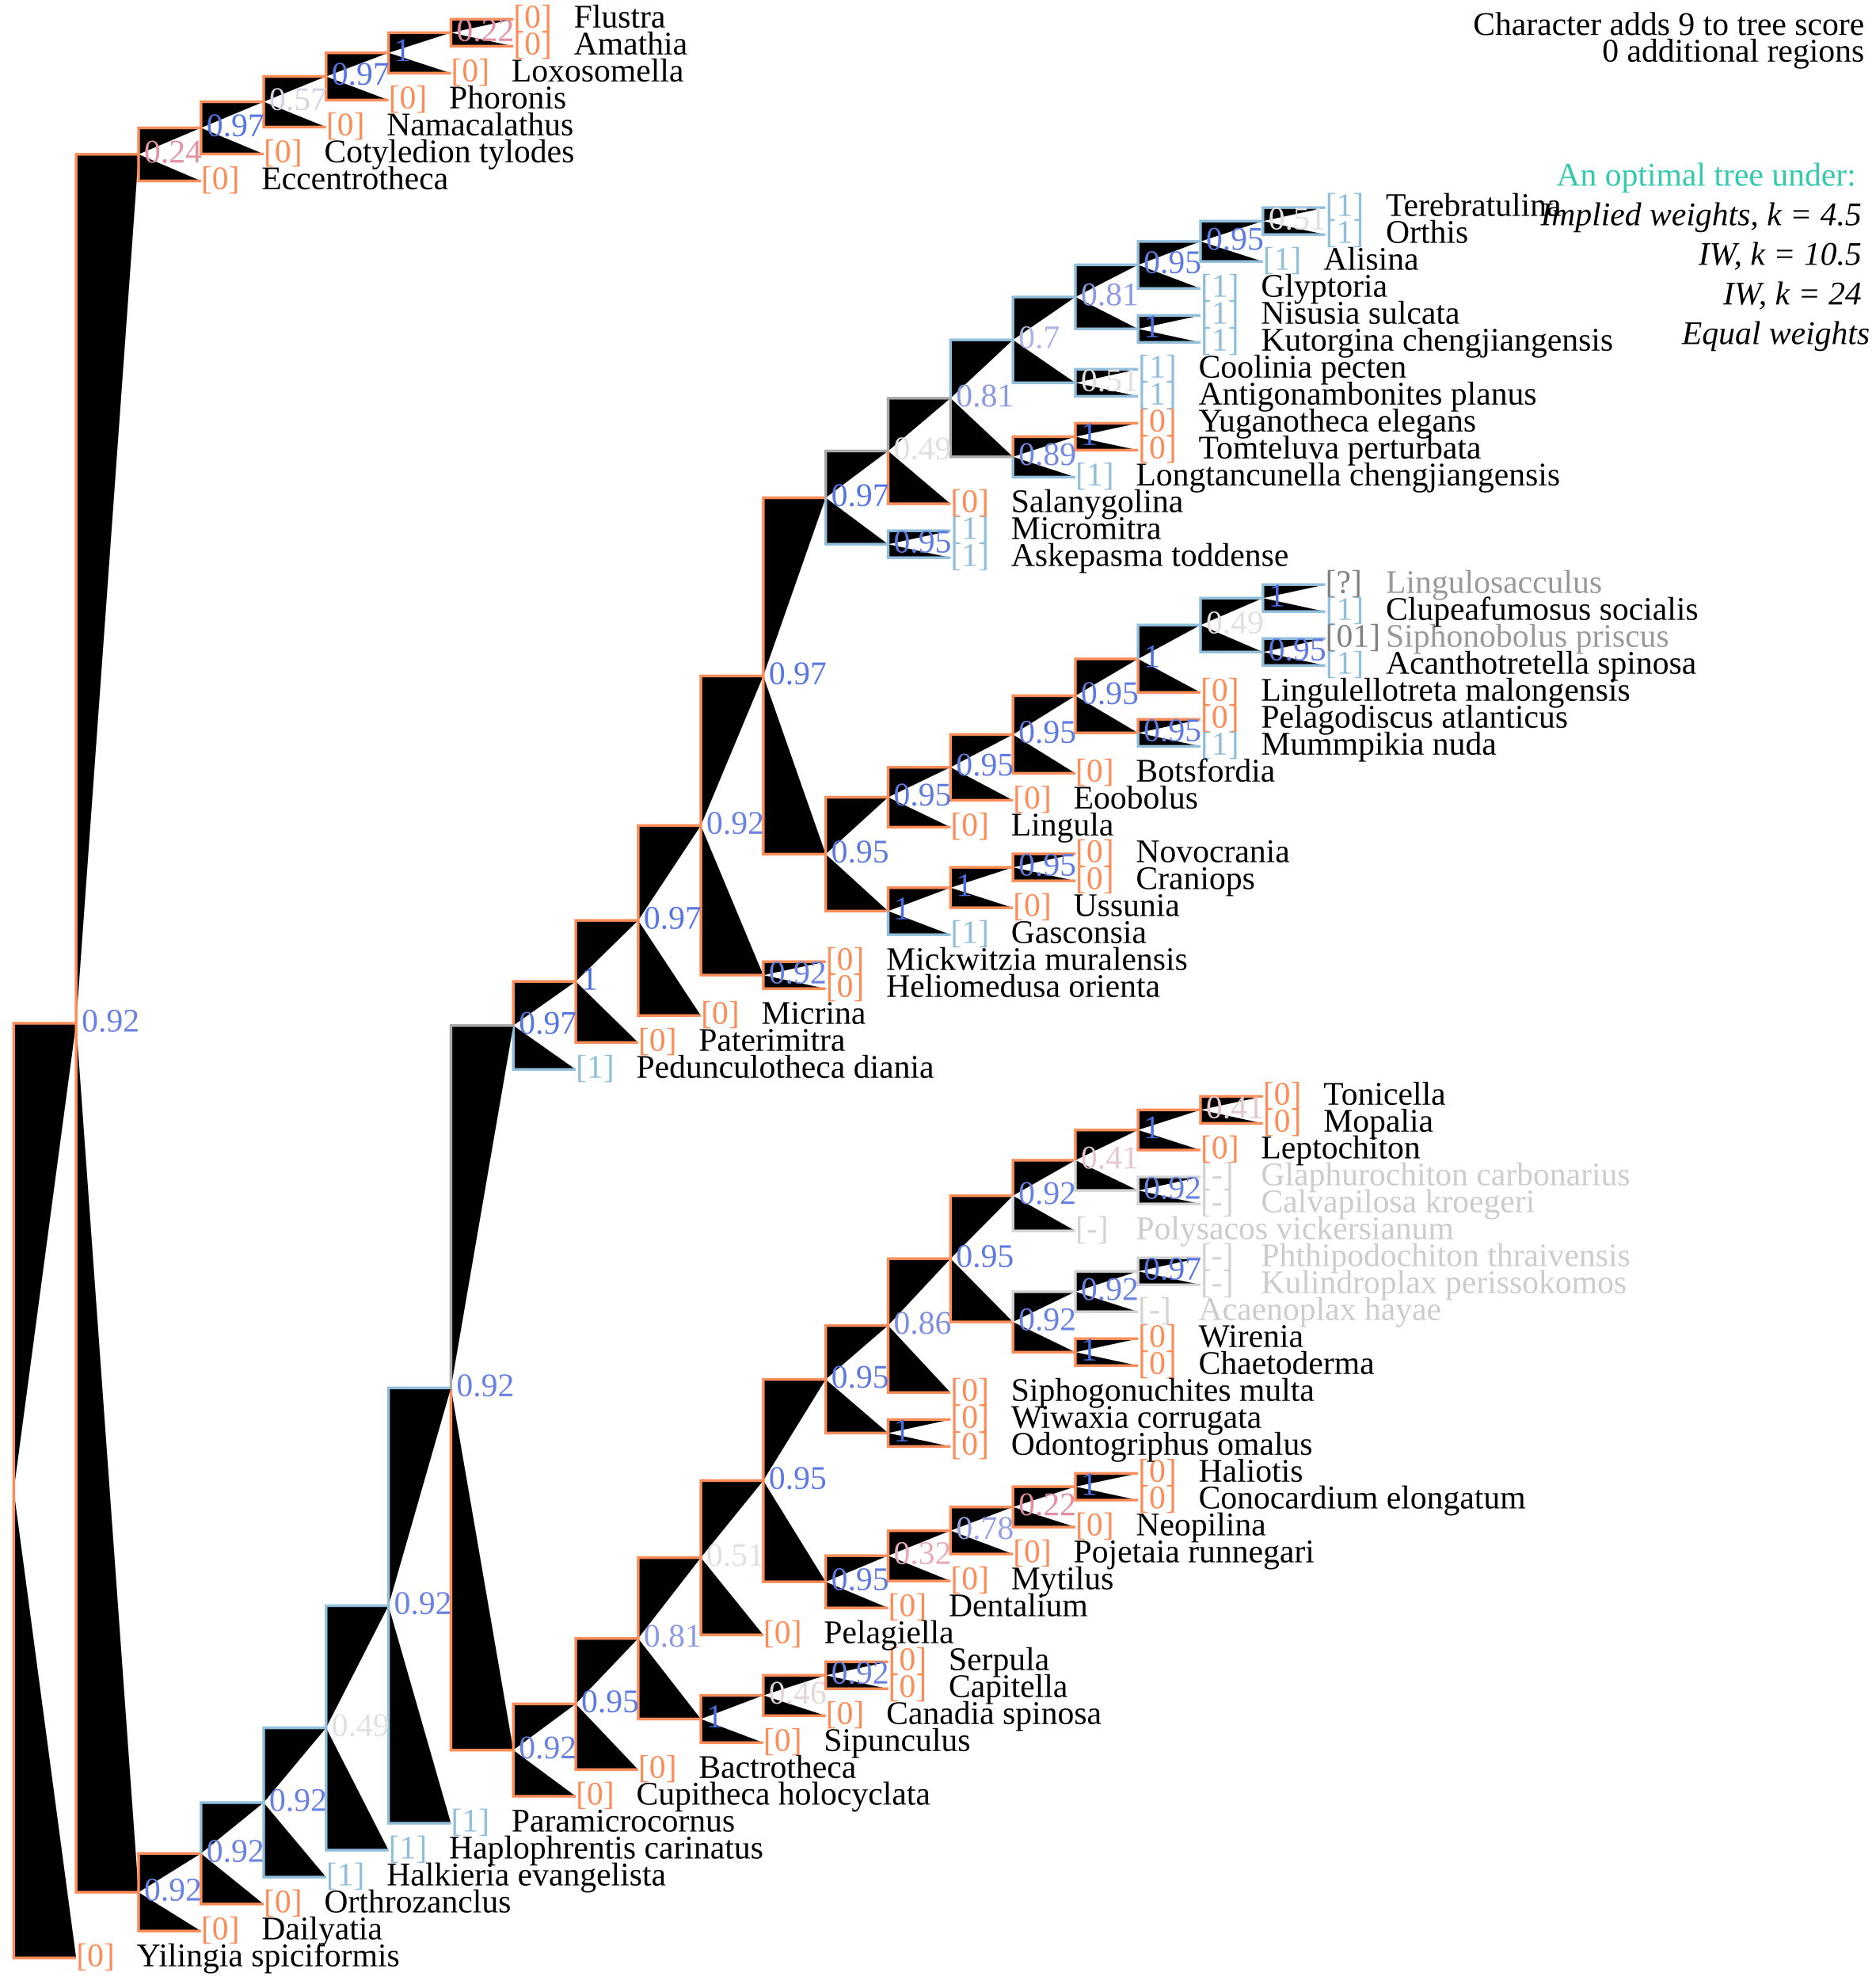
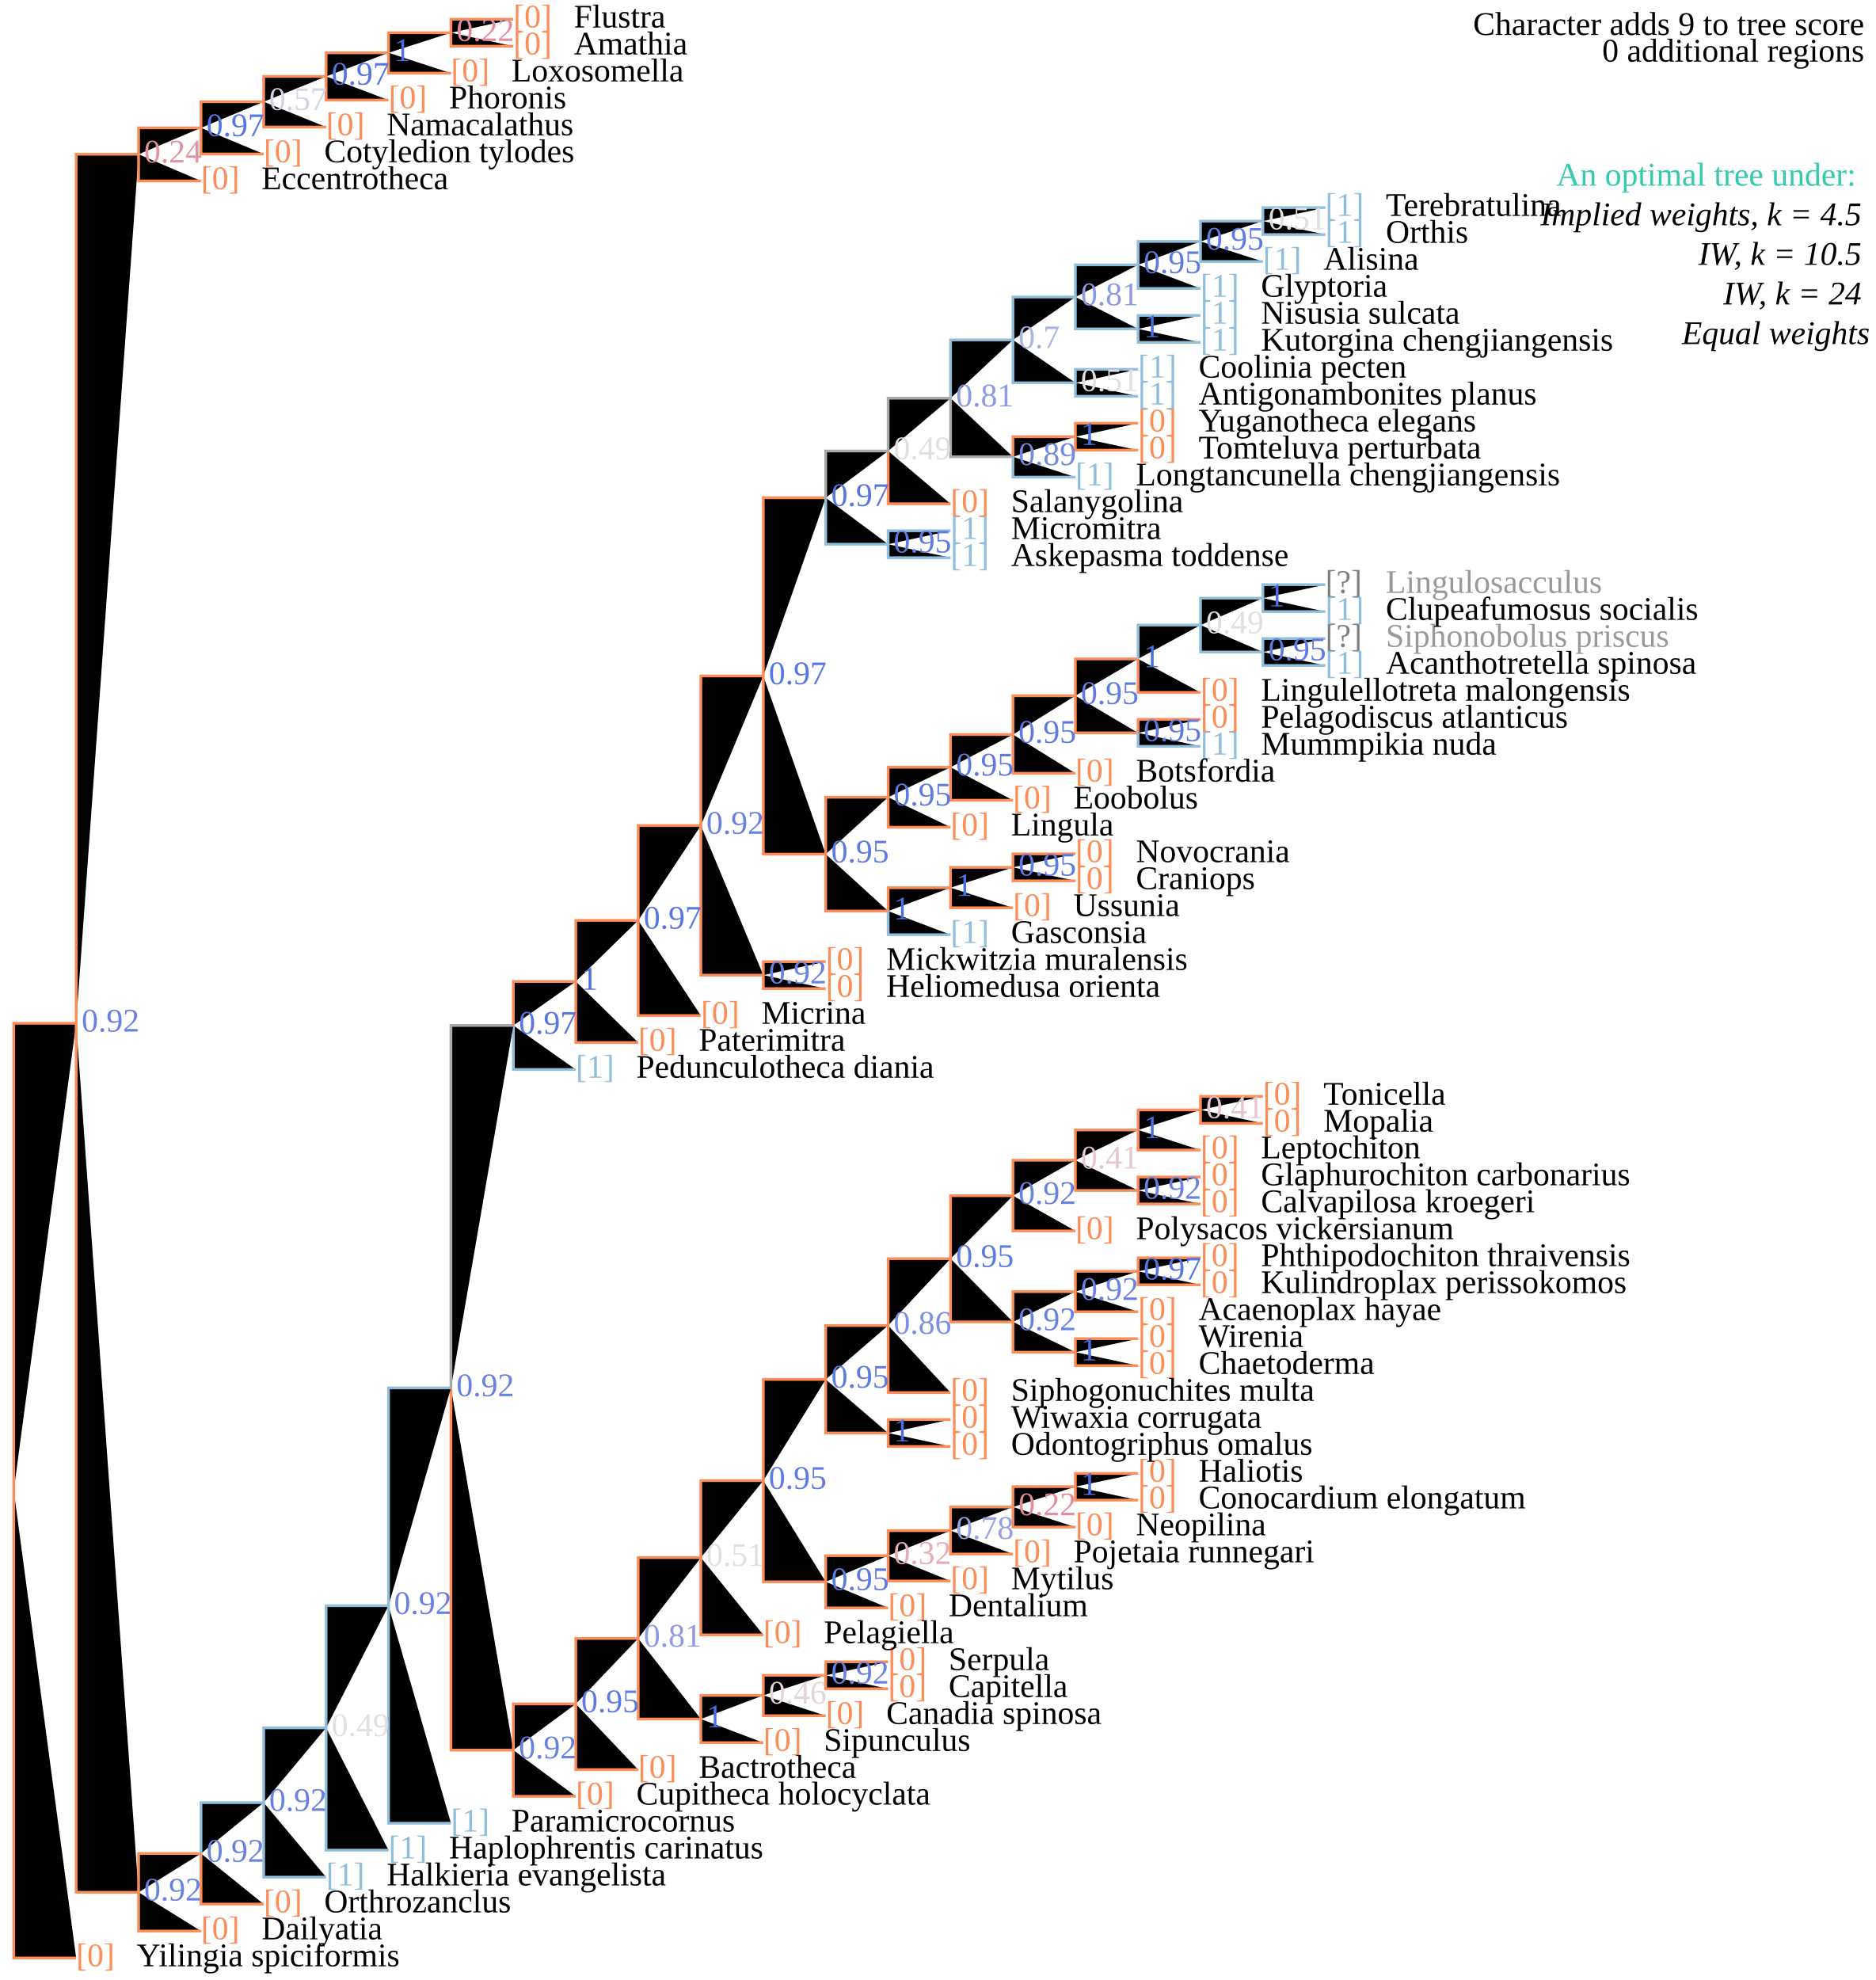
<svg xmlns="http://www.w3.org/2000/svg" version="1.1" viewBox="0 0 682 720" preserveAspectRatio="xMidYMid meet" class="tree" data-char="153">
  <text x="678" y="12.7" text-anchor="end" class="stepsLabel">Character adds <tspan class="score">9</tspan> to tree score</text>
  <text x="678" y="22.4" text-anchor="end" class="stepsLabel">
    <tspan class="score">0</tspan> additional regions</text>
  <text x="678" y="32.1" text-anchor="end" class="stepsLabel" />
  <text x="678" y="51.5" text-anchor="end" class="stepsLabel">
    <tspan dy="16" fill="#34caaf">An optimal tree under:</tspan>
    <tspan x="680" style="font-style:italic" class="notThisAn" dy="1.2em">Implied weights, k = 4.5</tspan>
    <tspan x="680" style="font-style:italic" class="notThisAn" dy="1.2em">IW, k = 10.5</tspan>
    <tspan x="680" style="font-style:italic" class="notThisAn" dy="1.2em">IW, k = 24</tspan>
    <tspan x="680" style="font-style:italic" class="thisAn" dy="1.2em">Equal weights</tspan>
  </text>
  <text x="323" y="607.3" fill="#fc8d59" class="flag">[0]</text>
  <text x="345" y="607.3" fill="#000" class="taxonLabel">Serpula</text>
  <text x="323" y="617.1" fill="#fc8d59" class="flag">[0]</text>
  <text x="345" y="617.1" fill="#000" class="taxonLabel">Capitella</text>
  <text x="300.3" y="626.9" fill="#fc8d59" class="flag">[0]</text>
  <text x="322.3" y="626.9" fill="#000" class="taxonLabel">Canadia spinosa</text>
  <text x="277.6" y="636.7" fill="#fc8d59" class="flag">[0]</text>
  <text x="299.6" y="636.7" fill="#000" class="taxonLabel">Sipunculus</text>
  <text x="413.9" y="538.8" fill="#fc8d59" class="flag">[0]</text>
  <text x="435.9" y="538.8" fill="#000" class="taxonLabel">Haliotis</text>
  <text x="413.9" y="548.5" fill="#fc8d59" class="flag">[0]</text>
  <text x="435.9" y="548.5" fill="#000" class="taxonLabel">Conocardium elongatum</text>
  <text x="391.1" y="558.3" fill="#fc8d59" class="flag">[0]</text>
  <text x="413.1" y="558.3" fill="#000" class="taxonLabel">Neopilina</text>
  <text x="368.4" y="568.1" fill="#fc8d59" class="flag">[0]</text>
  <text x="390.4" y="568.1" fill="#000" class="taxonLabel">Pojetaia runnegari</text>
  <text x="345.7" y="577.9" fill="#fc8d59" class="flag">[0]</text>
  <text x="367.7" y="577.9" fill="#000" class="taxonLabel">Mytilus</text>
  <text x="323" y="587.7" fill="#fc8d59" class="flag">[0]</text>
  <text x="345" y="587.7" fill="#000" class="taxonLabel">Dentalium</text>
  <text x="345.7" y="519.2" fill="#fc8d59" class="flag">[0]</text>
  <text x="367.7" y="519.2" fill="#000" class="taxonLabel">Wiwaxia corrugata</text>
  <text x="345.7" y="529" fill="#fc8d59" class="flag">[0]</text>
  <text x="367.7" y="529" fill="#000" class="taxonLabel">Odontogriphus omalus</text>
  <text x="413.9" y="489.8" fill="#fc8d59" class="flag">[0]</text>
  <text x="435.9" y="489.8" fill="#000" class="taxonLabel">Wirenia</text>
  <text x="413.9" y="499.6" fill="#fc8d59" class="flag">[0]</text>
  <text x="435.9" y="499.6" fill="#000" class="taxonLabel">Chaetoderma</text>
-   <text x="436.6" y="460.4" fill="lightgrey" class="flag">[-]</text>
-   <text x="458.6" y="460.4" fill="#ccc" class="taxonLabel">Phthipodochiton thraivensis</text>
-   <text x="436.6" y="470.2" fill="lightgrey" class="flag">[-]</text>
-   <text x="458.6" y="470.2" fill="#ccc" class="taxonLabel">Kulindroplax perissokomos</text>
-   <text x="413.9" y="480" fill="lightgrey" class="flag">[-]</text>
-   <text x="435.9" y="480" fill="#ccc" class="taxonLabel">Acaenoplax hayae</text>
-   <text x="436.6" y="431" fill="lightgrey" class="flag">[-]</text>
-   <text x="458.6" y="431" fill="#ccc" class="taxonLabel">Glaphurochiton carbonarius</text>
-   <text x="436.6" y="440.8" fill="lightgrey" class="flag">[-]</text>
-   <text x="458.6" y="440.8" fill="#ccc" class="taxonLabel">Calvapilosa kroegeri</text>
+   <text x="436.6" y="460.4" fill="#fc8d59" class="flag">[0]</text>
+   <text x="458.6" y="460.4" fill="#000" class="taxonLabel">Phthipodochiton thraivensis</text>
+   <text x="436.6" y="470.2" fill="#fc8d59" class="flag">[0]</text>
+   <text x="458.6" y="470.2" fill="#000" class="taxonLabel">Kulindroplax perissokomos</text>
+   <text x="413.9" y="480" fill="#fc8d59" class="flag">[0]</text>
+   <text x="435.9" y="480" fill="#000" class="taxonLabel">Acaenoplax hayae</text>
+   <text x="436.6" y="431" fill="#fc8d59" class="flag">[0]</text>
+   <text x="458.6" y="431" fill="#000" class="taxonLabel">Glaphurochiton carbonarius</text>
+   <text x="436.6" y="440.8" fill="#fc8d59" class="flag">[0]</text>
+   <text x="458.6" y="440.8" fill="#000" class="taxonLabel">Calvapilosa kroegeri</text>
  <text x="459.3" y="401.7" fill="#fc8d59" class="flag">[0]</text>
  <text x="481.3" y="401.7" fill="#000" class="taxonLabel">Tonicella</text>
  <text x="459.3" y="411.5" fill="#fc8d59" class="flag">[0]</text>
  <text x="481.3" y="411.5" fill="#000" class="taxonLabel">Mopalia</text>
  <text x="436.6" y="421.2" fill="#fc8d59" class="flag">[0]</text>
  <text x="458.6" y="421.2" fill="#000" class="taxonLabel">Leptochiton</text>
-   <text x="391.1" y="450.6" fill="lightgrey" class="flag">[-]</text>
-   <text x="413.1" y="450.6" fill="#ccc" class="taxonLabel">Polysacos vickersianum</text>
+   <text x="391.1" y="450.6" fill="#fc8d59" class="flag">[0]</text>
+   <text x="413.1" y="450.6" fill="#000" class="taxonLabel">Polysacos vickersianum</text>
  <text x="345.7" y="509.4" fill="#fc8d59" class="flag">[0]</text>
  <text x="367.7" y="509.4" fill="#000" class="taxonLabel">Siphogonuchites multa</text>
  <text x="277.6" y="597.5" fill="#fc8d59" class="flag">[0]</text>
  <text x="299.6" y="597.5" fill="#000" class="taxonLabel">Pelagiella</text>
  <text x="232.1" y="646.5" fill="#fc8d59" class="flag">[0]</text>
  <text x="254.1" y="646.5" fill="#000" class="taxonLabel">Bactrotheca</text>
  <text x="209.4" y="656.2" fill="#fc8d59" class="flag">[0]</text>
  <text x="231.4" y="656.2" fill="#000" class="taxonLabel">Cupitheca holocyclata</text>
  <text x="300.3" y="352.7" fill="#fc8d59" class="flag">[0]</text>
  <text x="322.3" y="352.7" fill="#000" class="taxonLabel">Mickwitzia muralensis</text>
  <text x="300.3" y="362.5" fill="#fc8d59" class="flag">[0]</text>
  <text x="322.3" y="362.5" fill="#000" class="taxonLabel">Heliomedusa orienta</text>
  <text x="391.1" y="313.5" fill="#fc8d59" class="flag">[0]</text>
  <text x="413.1" y="313.5" fill="#000" class="taxonLabel">Novocrania</text>
  <text x="391.1" y="323.3" fill="#fc8d59" class="flag">[0]</text>
  <text x="413.1" y="323.3" fill="#000" class="taxonLabel">Craniops</text>
  <text x="368.4" y="333.1" fill="#fc8d59" class="flag">[0]</text>
  <text x="390.4" y="333.1" fill="#000" class="taxonLabel">Ussunia</text>
  <text x="345.7" y="342.9" fill="#91bfdb" class="flag">[1]</text>
  <text x="367.7" y="342.9" fill="#000" class="taxonLabel">Gasconsia</text>
  <text x="436.6" y="264.6" fill="#fc8d59" class="flag">[0]</text>
  <text x="458.6" y="264.6" fill="#000" class="taxonLabel">Pelagodiscus atlanticus</text>
  <text x="436.6" y="274.4" fill="#91bfdb" class="flag">[1]</text>
  <text x="458.6" y="274.4" fill="#000" class="taxonLabel">Mummpikia nuda</text>
-   <text x="482" y="235.2" fill="grey" class="flag">[01]</text>
+   <text x="482" y="235.2" fill="grey" class="flag">[?]</text>
  <text x="504" y="235.2" fill="#999" class="taxonLabel">Siphonobolus priscus</text>
  <text x="482" y="245" fill="#91bfdb" class="flag">[1]</text>
  <text x="504" y="245" fill="#000" class="taxonLabel">Acanthotretella spinosa</text>
  <text x="482" y="215.6" fill="grey" class="flag">[?]</text>
  <text x="504" y="215.6" fill="#999" class="taxonLabel">Lingulosacculus</text>
  <text x="482" y="225.4" fill="#91bfdb" class="flag">[1]</text>
  <text x="504" y="225.4" fill="#000" class="taxonLabel">Clupeafumosus socialis</text>
  <text x="436.6" y="254.8" fill="#fc8d59" class="flag">[0]</text>
  <text x="458.6" y="254.8" fill="#000" class="taxonLabel">Lingulellotreta malongensis</text>
  <text x="391.1" y="284.2" fill="#fc8d59" class="flag">[0]</text>
  <text x="413.1" y="284.2" fill="#000" class="taxonLabel">Botsfordia</text>
  <text x="368.4" y="294" fill="#fc8d59" class="flag">[0]</text>
  <text x="390.4" y="294" fill="#000" class="taxonLabel">Eoobolus</text>
  <text x="345.7" y="303.8" fill="#fc8d59" class="flag">[0]</text>
  <text x="367.7" y="303.8" fill="#000" class="taxonLabel">Lingula</text>
  <text x="345.7" y="196" fill="#91bfdb" class="flag">[1]</text>
  <text x="367.7" y="196" fill="#000" class="taxonLabel">Micromitra</text>
  <text x="345.7" y="205.8" fill="#91bfdb" class="flag">[1]</text>
  <text x="367.7" y="205.8" fill="#000" class="taxonLabel">Askepasma toddense</text>
  <text x="413.9" y="156.9" fill="#fc8d59" class="flag">[0]</text>
  <text x="435.9" y="156.9" fill="#000" class="taxonLabel">Yuganotheca elegans</text>
  <text x="413.9" y="166.7" fill="#fc8d59" class="flag">[0]</text>
  <text x="435.9" y="166.7" fill="#000" class="taxonLabel">Tomteluva perturbata</text>
  <text x="391.1" y="176.5" fill="#91bfdb" class="flag">[1]</text>
  <text x="413.1" y="176.5" fill="#000" class="taxonLabel">Longtancunella chengjiangensis</text>
  <text x="413.9" y="137.3" fill="#91bfdb" class="flag">[1]</text>
  <text x="435.9" y="137.3" fill="#000" class="taxonLabel">Coolinia pecten</text>
  <text x="413.9" y="147.1" fill="#91bfdb" class="flag">[1]</text>
  <text x="435.9" y="147.1" fill="#000" class="taxonLabel">Antigonambonites planus</text>
  <text x="436.6" y="117.7" fill="#91bfdb" class="flag">[1]</text>
  <text x="458.6" y="117.7" fill="#000" class="taxonLabel">Nisusia sulcata</text>
  <text x="436.6" y="127.5" fill="#91bfdb" class="flag">[1]</text>
  <text x="458.6" y="127.5" fill="#000" class="taxonLabel">Kutorgina chengjiangensis</text>
  <text x="482" y="78.5" fill="#91bfdb" class="flag">[1]</text>
  <text x="504" y="78.5" fill="#000" class="taxonLabel">Terebratulina</text>
  <text x="482" y="88.3" fill="#91bfdb" class="flag">[1]</text>
  <text x="504" y="88.3" fill="#000" class="taxonLabel">Orthis</text>
  <text x="459.3" y="98.1" fill="#91bfdb" class="flag">[1]</text>
  <text x="481.3" y="98.1" fill="#000" class="taxonLabel">Alisina</text>
  <text x="436.6" y="107.9" fill="#91bfdb" class="flag">[1]</text>
  <text x="458.6" y="107.9" fill="#000" class="taxonLabel">Glyptoria</text>
  <text x="345.7" y="186.2" fill="#fc8d59" class="flag">[0]</text>
  <text x="367.7" y="186.2" fill="#000" class="taxonLabel">Salanygolina</text>
  <text x="254.9" y="372.3" fill="#fc8d59" class="flag">[0]</text>
  <text x="276.9" y="372.3" fill="#000" class="taxonLabel">Micrina</text>
  <text x="232.1" y="382.1" fill="#fc8d59" class="flag">[0]</text>
  <text x="254.1" y="382.1" fill="#000" class="taxonLabel">Paterimitra</text>
  <text x="209.4" y="391.9" fill="#91bfdb" class="flag">[1]</text>
  <text x="231.4" y="391.9" fill="#000" class="taxonLabel">Pedunculotheca diania</text>
  <text x="164" y="666" fill="#91bfdb" class="flag">[1]</text>
  <text x="186" y="666" fill="#000" class="taxonLabel">Paramicrocornus</text>
  <text x="141.3" y="675.8" fill="#91bfdb" class="flag">[1]</text>
  <text x="163.3" y="675.8" fill="#000" class="taxonLabel">Haplophrentis carinatus</text>
  <text x="118.6" y="685.6" fill="#91bfdb" class="flag">[1]</text>
  <text x="140.6" y="685.6" fill="#000" class="taxonLabel">Halkieria evangelista</text>
  <text x="95.9" y="695.4" fill="#fc8d59" class="flag">[0]</text>
  <text x="117.9" y="695.4" fill="#000" class="taxonLabel">Orthrozanclus</text>
  <text x="73.1" y="705.2" fill="#fc8d59" class="flag">[0]</text>
  <text x="95.1" y="705.2" fill="#000" class="taxonLabel">Dailyatia</text>
  <text x="186.7" y="10" fill="#fc8d59" class="flag">[0]</text>
  <text x="208.7" y="10" fill="#000" class="taxonLabel">Flustra</text>
  <text x="186.7" y="19.8" fill="#fc8d59" class="flag">[0]</text>
  <text x="208.7" y="19.8" fill="#000" class="taxonLabel">Amathia</text>
  <text x="164" y="29.6" fill="#fc8d59" class="flag">[0]</text>
  <text x="186" y="29.6" fill="#000" class="taxonLabel">Loxosomella</text>
  <text x="141.3" y="39.4" fill="#fc8d59" class="flag">[0]</text>
  <text x="163.3" y="39.4" fill="#000" class="taxonLabel">Phoronis</text>
  <text x="118.6" y="49.2" fill="#fc8d59" class="flag">[0]</text>
  <text x="140.6" y="49.2" fill="#000" class="taxonLabel">Namacalathus</text>
  <text x="95.9" y="59" fill="#fc8d59" class="flag">[0]</text>
  <text x="117.9" y="59" fill="#000" class="taxonLabel">Cotyledion tylodes</text>
  <text x="73.1" y="68.8" fill="#fc8d59" class="flag">[0]</text>
  <text x="95.1" y="68.8" fill="#000" class="taxonLabel">Eccentrotheca</text>
  <text x="27.7" y="715" fill="#fc8d59" class="flag">[0]</text>
  <text x="49.7" y="715" fill="#000" class="taxonLabel">Yilingia spiciformis</text>
-   <path d="M5,542V372.1H27.7M27.7,372.1V56.1H50.4M50.4,56.1V46.5H73.1M73.1,46.5V37H95.9M95.9,37V27.8H118.6M118.6,27.8V19.2H141.3M141.3,19.2V11.9H164M164,11.9V7H186.7M164,11.9V16.8H186.7M141.3,19.2V26.6H164M118.6,27.8V36.4H141.3M95.9,37V46.2H118.6M73.1,46.5V56H95.9M50.4,56.1V65.8H73.1M27.7,372.1V688.1H50.4M50.4,688.1V674H73.1M186.7,372.9V356.9H209.4M209.4,356.9V334.7H232.1M232.1,334.7V300.2H254.9M254.9,300.2V245.8H277.6M277.6,245.8V181H300.3M368.4,166.1V158.8H391.1M391.1,158.8V153.9H413.9M391.1,158.8V163.7H413.9M323,164V183.2H345.7M277.6,245.8V310.6H300.3M300.3,310.6V289.9H323M323,289.9V279H345.7M345.7,279V267.1H368.4M368.4,267.1V253H391.1M391.1,253V239.6H413.9M413.9,239.6V251.8H436.6M391.1,253V266.5H413.9M413.9,266.5V261.6H436.6M368.4,267.1V281.2H391.1M345.7,279V291H368.4M323,289.9V300.8H345.7M300.3,310.6V331.3H323M323,331.3V322.8H345.7M345.7,322.8V315.4H368.4M368.4,315.4V310.5H391.1M368.4,315.4V320.3H391.1M345.7,322.8V330.1H368.4M254.9,300.2V354.6H277.6M277.6,354.6V349.7H300.3M277.6,354.6V359.5H300.3M232.1,334.7V369.3H254.9M209.4,356.9V379.1H232.1M164,504.7V636.4H186.7M186.7,636.4V619.6H209.4M209.4,619.6V595.8H232.1M232.1,595.8V566.4H254.9M254.9,566.4V538.4H277.6M277.6,538.4V501.6H300.3M300.3,501.6V482H323M323,482V457.7H345.7M345.7,457.7V434.8H368.4M368.4,434.8V421.9H391.1M391.1,421.9V410.9H413.9M413.9,410.9V403.6H436.6M436.6,403.6V398.7H459.3M436.6,403.6V408.5H459.3M413.9,410.9V418.2H436.6M345.7,457.7V480.7H368.4M368.4,480.7V491.7H391.1M391.1,491.7V486.8H413.9M391.1,491.7V496.6H413.9M323,482V506.4H345.7M300.3,501.6V521.1H323M323,521.1V516.2H345.7M323,521.1V526H345.7M277.6,538.4V575.2H300.3M300.3,575.2V565.7H323M323,565.7V556.6H345.7M345.7,556.6V548H368.4M368.4,548V540.6H391.1M391.1,540.6V535.8H413.9M391.1,540.6V545.5H413.9M368.4,548V555.3H391.1M345.7,556.6V565.1H368.4M323,565.7V574.9H345.7M300.3,575.2V584.7H323M254.9,566.4V594.5H277.6M232.1,595.8V625.1H254.9M254.9,625.1V616.5H277.6M277.6,616.5V609.2H300.3M300.3,609.2V604.3H323M300.3,609.2V614.1H323M277.6,616.5V623.9H300.3M254.9,625.1V633.7H277.6M209.4,619.6V643.5H232.1M186.7,636.4V653.2H209.4M73.1,674V692.4H95.9M50.4,688.1V702.2H73.1M5,542V712H27.7" stroke="#fc8d59" />
+   <path d="M5,542V372.1H27.7M27.7,372.1V56.1H50.4M50.4,56.1V46.5H73.1M73.1,46.5V37H95.9M95.9,37V27.8H118.6M118.6,27.8V19.2H141.3M141.3,19.2V11.9H164M164,11.9V7H186.7M164,11.9V16.8H186.7M141.3,19.2V26.6H164M118.6,27.8V36.4H141.3M95.9,37V46.2H118.6M73.1,46.5V56H95.9M50.4,56.1V65.8H73.1M27.7,372.1V688.1H50.4M50.4,688.1V674H73.1M186.7,372.9V356.9H209.4M209.4,356.9V334.7H232.1M232.1,334.7V300.2H254.9M254.9,300.2V245.8H277.6M277.6,245.8V181H300.3M368.4,166.1V158.8H391.1M391.1,158.8V153.9H413.9M391.1,158.8V163.7H413.9M323,164V183.2H345.7M277.6,245.8V310.6H300.3M300.3,310.6V289.9H323M323,289.9V279H345.7M345.7,279V267.1H368.4M368.4,267.1V253H391.1M391.1,253V239.6H413.9M413.9,239.6V251.8H436.6M391.1,253V266.5H413.9M413.9,266.5V261.6H436.6M368.4,267.1V281.2H391.1M345.7,279V291H368.4M323,289.9V300.8H345.7M300.3,310.6V331.3H323M323,331.3V322.8H345.7M345.7,322.8V315.4H368.4M368.4,315.4V310.5H391.1M368.4,315.4V320.3H391.1M345.7,322.8V330.1H368.4M254.9,300.2V354.6H277.6M277.6,354.6V349.7H300.3M277.6,354.6V359.5H300.3M232.1,334.7V369.3H254.9M209.4,356.9V379.1H232.1M164,504.7V636.4H186.7M186.7,636.4V619.6H209.4M209.4,619.6V595.8H232.1M232.1,595.8V566.4H254.9M254.9,566.4V538.4H277.6M277.6,538.4V501.6H300.3M300.3,501.6V482H323M323,482V457.7H345.7M345.7,457.7V434.8H368.4M368.4,434.8V421.9H391.1M391.1,421.9V410.9H413.9M413.9,410.9V403.6H436.6M436.6,403.6V398.7H459.3M436.6,403.6V408.5H459.3M413.9,410.9V418.2H436.6M391.1,421.9V432.9H413.9M413.9,432.9V428H436.6M413.9,432.9V437.8H436.6M368.4,434.8V447.6H391.1M345.7,457.7V480.7H368.4M368.4,480.7V469.7H391.1M391.1,469.7V462.3H413.9M413.9,462.3V457.4H436.6M413.9,462.3V467.2H436.6M391.1,469.7V477H413.9M368.4,480.7V491.7H391.1M391.1,491.7V486.8H413.9M391.1,491.7V496.6H413.9M323,482V506.4H345.7M300.3,501.6V521.1H323M323,521.1V516.2H345.7M323,521.1V526H345.7M277.6,538.4V575.2H300.3M300.3,575.2V565.7H323M323,565.7V556.6H345.7M345.7,556.6V548H368.4M368.4,548V540.6H391.1M391.1,540.6V535.8H413.9M391.1,540.6V545.5H413.9M368.4,548V555.3H391.1M345.7,556.6V565.1H368.4M323,565.7V574.9H345.7M300.3,575.2V584.7H323M254.9,566.4V594.5H277.6M232.1,595.8V625.1H254.9M254.9,625.1V616.5H277.6M277.6,616.5V609.2H300.3M300.3,609.2V604.3H323M300.3,609.2V614.1H323M277.6,616.5V623.9H300.3M254.9,625.1V633.7H277.6M209.4,619.6V643.5H232.1M186.7,636.4V653.2H209.4M73.1,674V692.4H95.9M50.4,688.1V702.2H73.1M5,542V712H27.7" stroke="#fc8d59" />
  <path d="M73.1,674V655.5H95.9M95.9,655.5V628.3H118.6M118.6,628.3V583.9H141.3M141.3,583.9V504.7H164M345.7,144.8V123.6H368.4M368.4,123.6V108H391.1M391.1,108V96.3H413.9M413.9,96.3V87.8H436.6M436.6,87.8V80.4H459.3M459.3,80.4V75.5H482M459.3,80.4V85.3H482M436.6,87.8V95.1H459.3M413.9,96.3V104.9H436.6M391.1,108V119.6H413.9M413.9,119.6V114.7H436.6M413.9,119.6V124.5H436.6M368.4,123.6V139.2H391.1M391.1,139.2V134.3H413.9M391.1,139.2V144.1H413.9M368.4,166.1V173.5H391.1M300.3,181V197.9H323M323,197.9V193H345.7M323,197.9V202.8H345.7M413.9,239.6V227.3H436.6M436.6,227.3V217.5H459.3M459.3,217.5V212.6H482M459.3,217.5V222.4H482M436.6,227.3V237.1H459.3M459.3,237.1V232.2H482M459.3,237.1V242H482M413.9,266.5V271.4H436.6M323,331.3V339.9H345.7M186.7,372.9V388.9H209.4M141.3,583.9V663H164M118.6,628.3V672.8H141.3M95.9,655.5V682.6H118.6" stroke="#91bfdb" />
  <path d="M164,504.7V372.9H186.7M300.3,181V164H323M323,164V144.8H345.7M345.7,144.8V166.1H368.4" stroke="darkgrey" />
-   <path d="M391.1,421.9V432.9H413.9M413.9,432.9V428H436.6M413.9,432.9V437.8H436.6M368.4,434.8V447.6H391.1M368.4,480.7V469.7H391.1M391.1,469.7V462.3H413.9M413.9,462.3V457.4H436.6M413.9,462.3V467.2H436.6M391.1,469.7V477H413.9" stroke="lightgrey" class="inapplicable" />
  <text x="29.7" y="375.1" class="node" fill="#6982E1">0.92</text>
  <text x="52.4" y="59.1" class="node" fill="#E392A2">0.24</text>
  <text x="75.1" y="49.5" class="node" fill="#5776E2">0.97</text>
  <text x="97.9" y="40" class="node" fill="#D2D4E3">0.57</text>
  <text x="120.6" y="30.8" class="node" fill="#5776E2">0.97</text>
  <text x="143.3" y="22.2" class="node" fill="#4A6FE3">1</text>
  <text x="166" y="14.9" class="node" fill="#E38C9E">0.22</text>
  <text x="52.4" y="691.1" class="node" fill="#6982E1">0.92</text>
  <text x="75.1" y="677" class="node" fill="#6982E1">0.92</text>
  <text x="97.9" y="658.5" class="node" fill="#6982E1">0.92</text>
  <text x="120.6" y="631.3" class="node" fill="#E3DFE0">0.49</text>
  <text x="143.3" y="586.9" class="node" fill="#6982E1">0.92</text>
  <text x="166" y="507.7" class="node" fill="#6982E1">0.92</text>
  <text x="188.7" y="375.9" class="node" fill="#5776E2">0.97</text>
  <text x="211.4" y="359.9" class="node" fill="#4A6FE3">1</text>
  <text x="234.1" y="337.7" class="node" fill="#5776E2">0.97</text>
  <text x="256.9" y="303.2" class="node" fill="#6982E1">0.92</text>
  <text x="279.6" y="248.8" class="node" fill="#5776E2">0.97</text>
  <text x="302.3" y="184" class="node" fill="#5776E2">0.97</text>
  <text x="325" y="167" class="node" fill="#E3DFE0">0.49</text>
  <text x="347.7" y="147.8" class="node" fill="#8C9BE1">0.81</text>
  <text x="370.4" y="126.6" class="node" fill="#ABB4E2">0.7</text>
  <text x="393.1" y="111" class="node" fill="#8C9BE1">0.81</text>
  <text x="415.9" y="99.3" class="node" fill="#5F7BE1">0.95</text>
  <text x="438.6" y="90.8" class="node" fill="#5F7BE1">0.95</text>
  <text x="461.3" y="83.4" class="node" fill="#E0E0E2">0.51</text>
  <text x="415.9" y="122.6" class="node" fill="#4A6FE3">1</text>
  <text x="393.1" y="142.2" class="node" fill="#E0E0E2">0.51</text>
  <text x="370.4" y="169.1" class="node" fill="#7388E1">0.89</text>
  <text x="393.1" y="161.8" class="node" fill="#4A6FE3">1</text>
  <text x="325" y="200.9" class="node" fill="#5F7BE1">0.95</text>
  <text x="302.3" y="313.6" class="node" fill="#5F7BE1">0.95</text>
  <text x="325" y="292.9" class="node" fill="#5F7BE1">0.95</text>
  <text x="347.7" y="282" class="node" fill="#5F7BE1">0.95</text>
  <text x="370.4" y="270.1" class="node" fill="#5F7BE1">0.95</text>
  <text x="393.1" y="256" class="node" fill="#5F7BE1">0.95</text>
  <text x="415.9" y="242.6" class="node" fill="#4A6FE3">1</text>
  <text x="438.6" y="230.3" class="node" fill="#E3DFE0">0.49</text>
  <text x="461.3" y="220.5" class="node" fill="#4A6FE3">1</text>
  <text x="461.3" y="240.1" class="node" fill="#5F7BE1">0.95</text>
  <text x="415.9" y="269.5" class="node" fill="#5F7BE1">0.95</text>
  <text x="325" y="334.3" class="node" fill="#4A6FE3">1</text>
  <text x="347.7" y="325.8" class="node" fill="#4A6FE3">1</text>
  <text x="370.4" y="318.4" class="node" fill="#5F7BE1">0.95</text>
  <text x="279.6" y="357.6" class="node" fill="#6982E1">0.92</text>
  <text x="188.7" y="639.4" class="node" fill="#6982E1">0.92</text>
  <text x="211.4" y="622.6" class="node" fill="#5F7BE1">0.95</text>
  <text x="234.1" y="598.8" class="node" fill="#8C9BE1">0.81</text>
  <text x="256.9" y="569.4" class="node" fill="#E0E0E2">0.51</text>
  <text x="279.6" y="541.4" class="node" fill="#5F7BE1">0.95</text>
  <text x="302.3" y="504.6" class="node" fill="#5F7BE1">0.95</text>
  <text x="325" y="485" class="node" fill="#7D8FE1">0.86</text>
  <text x="347.7" y="460.7" class="node" fill="#5F7BE1">0.95</text>
  <text x="370.4" y="437.8" class="node" fill="#6982E1">0.92</text>
  <text x="393.1" y="424.9" class="node" fill="#E5C7CC">0.41</text>
  <text x="415.9" y="413.9" class="node" fill="#4A6FE3">1</text>
  <text x="438.6" y="406.6" class="node" fill="#E5C7CC">0.41</text>
  <text x="415.9" y="435.9" class="node" fill="#6982E1">0.92</text>
  <text x="370.4" y="483.7" class="node" fill="#6982E1">0.92</text>
  <text x="393.1" y="472.7" class="node" fill="#6982E1">0.92</text>
  <text x="415.9" y="465.3" class="node" fill="#5776E2">0.97</text>
  <text x="393.1" y="494.7" class="node" fill="#4A6FE3">1</text>
  <text x="325" y="524.1" class="node" fill="#4A6FE3">1</text>
  <text x="302.3" y="578.2" class="node" fill="#5F7BE1">0.95</text>
  <text x="325" y="568.7" class="node" fill="#E6ABB6">0.32</text>
  <text x="347.7" y="559.6" class="node" fill="#95A1E2">0.78</text>
  <text x="370.4" y="551" class="node" fill="#E38C9E">0.22</text>
  <text x="393.1" y="543.6" class="node" fill="#4A6FE3">1</text>
  <text x="256.9" y="628.1" class="node" fill="#4A6FE3">1</text>
  <text x="279.6" y="619.5" class="node" fill="#E4D6D8">0.46</text>
  <text x="302.3" y="612.2" class="node" fill="#6982E1">0.92</text>
</svg>
